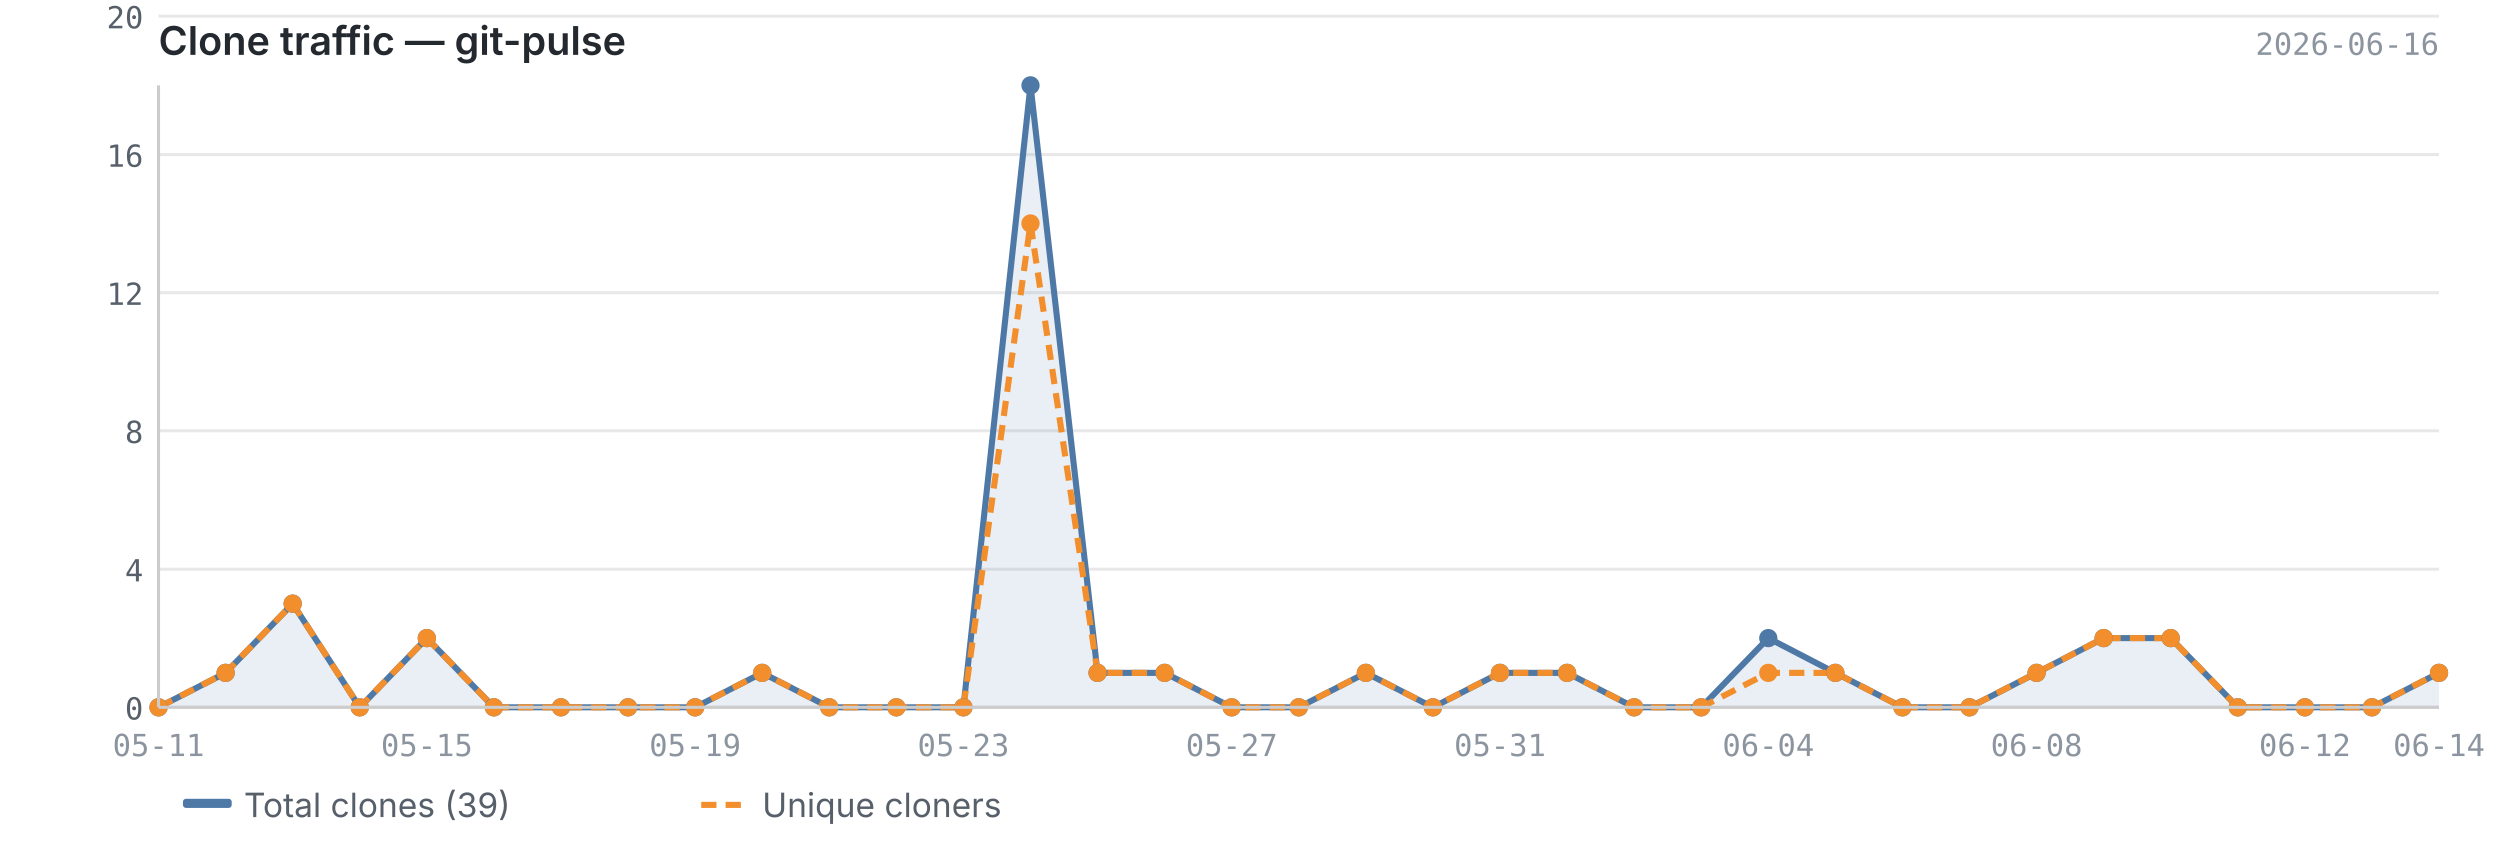
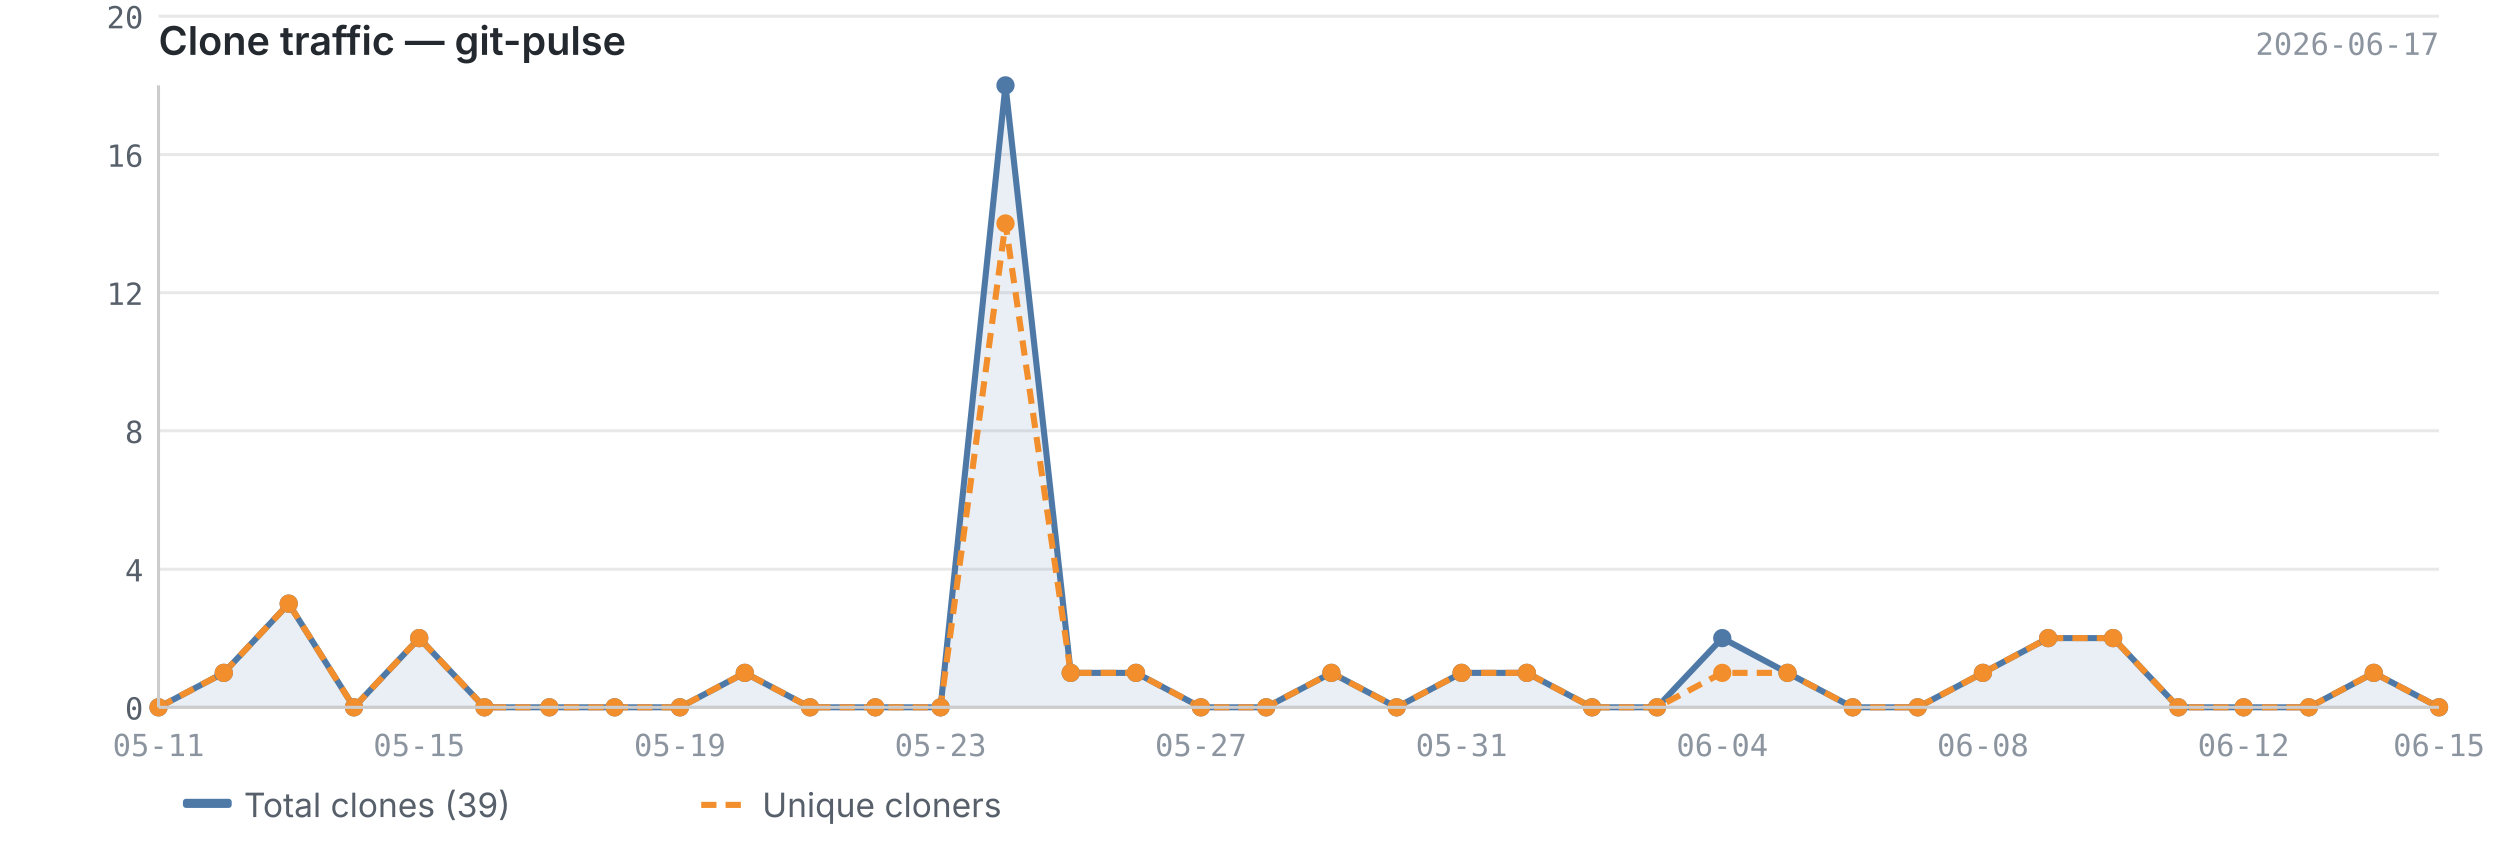
<svg xmlns="http://www.w3.org/2000/svg" viewBox="0 0 820 280" width="820" height="280">
  <text x="52" y="18" font-size="13" font-weight="600" fill="#24292f" font-family="-apple-system, BlinkMacSystemFont, 'Segoe UI', sans-serif">Clone traffic — git-pulse</text>
-   <text x="800" y="18" font-size="10" fill="#8c959f" font-family="ui-monospace, SFMono-Regular, 'SF Mono', Menlo, monospace" text-anchor="end">2026-06-16</text>
+   <text x="800" y="18" font-size="10" fill="#8c959f" font-family="ui-monospace, SFMono-Regular, 'SF Mono', Menlo, monospace" text-anchor="end">2026-06-17</text>
  <line x1="52" y1="232.0" x2="800" y2="232.0" stroke="#e8e8e8" stroke-width="1" />
  <line x1="52" y1="186.7" x2="800" y2="186.7" stroke="#e8e8e8" stroke-width="1" />
  <line x1="52" y1="141.3" x2="800" y2="141.3" stroke="#e8e8e8" stroke-width="1" />
  <line x1="52" y1="96.0" x2="800" y2="96.0" stroke="#e8e8e8" stroke-width="1" />
  <line x1="52" y1="50.7" x2="800" y2="50.7" stroke="#e8e8e8" stroke-width="1" />
  <line x1="52" y1="5.3" x2="800" y2="5.3" stroke="#e8e8e8" stroke-width="1" />
-   <path d="M52.0,232.0 L52.0,232.0 L74.0,220.7 L96.0,198.0 L118.0,232.0 L140.0,209.3 L162.0,232.0 L184.0,232.0 L206.0,232.0 L228.0,232.0 L250.0,220.7 L272.0,232.0 L294.0,232.0 L316.0,232.0 L338.0,28.0 L360.0,220.7 L382.0,220.7 L404.0,232.0 L426.0,232.0 L448.0,220.7 L470.0,232.0 L492.0,220.7 L514.0,220.7 L536.0,232.0 L558.0,232.0 L580.0,209.3 L602.0,220.7 L624.0,232.0 L646.0,232.0 L668.0,220.7 L690.0,209.3 L712.0,209.3 L734.0,232.0 L756.0,232.0 L778.0,232.0 L800.0,220.7 L800.0,232.0 L52.0,232.0Z" fill="#4e79a7" opacity="0.12" />
-   <polyline points="52.0,232.0 74.0,220.7 96.0,198.0 118.0,232.0 140.0,209.3 162.0,232.0 184.0,232.0 206.0,232.0 228.0,232.0 250.0,220.7 272.0,232.0 294.0,232.0 316.0,232.0 338.0,28.0 360.0,220.7 382.0,220.7 404.0,232.0 426.0,232.0 448.0,220.7 470.0,232.0 492.0,220.7 514.0,220.7 536.0,232.0 558.0,232.0 580.0,209.3 602.0,220.7 624.0,232.0 646.0,232.0 668.0,220.7 690.0,209.3 712.0,209.3 734.0,232.0 756.0,232.0 778.0,232.0 800.0,220.7" fill="none" stroke="#4e79a7" stroke-width="2" stroke-linejoin="round" />
-   <polyline points="52.0,232.0 74.0,220.7 96.0,198.0 118.0,232.0 140.0,209.3 162.0,232.0 184.0,232.0 206.0,232.0 228.0,232.0 250.0,220.7 272.0,232.0 294.0,232.0 316.0,232.0 338.0,73.3 360.0,220.7 382.0,220.7 404.0,232.0 426.0,232.0 448.0,220.7 470.0,232.0 492.0,220.7 514.0,220.7 536.0,232.0 558.0,232.0 580.0,220.7 602.0,220.7 624.0,232.0 646.0,232.0 668.0,220.7 690.0,209.3 712.0,209.3 734.0,232.0 756.0,232.0 778.0,232.0 800.0,220.7" fill="none" stroke="#f28e2b" stroke-width="2" stroke-linejoin="round" stroke-dasharray="5,3" />
+   <path d="M52.0,232.0 L52.0,232.0 L73.4,220.7 L94.7,198.0 L116.1,232.0 L137.5,209.3 L158.9,232.0 L180.2,232.0 L201.6,232.0 L223.0,232.0 L244.3,220.7 L265.7,232.0 L287.1,232.0 L308.5,232.0 L329.8,28.0 L351.2,220.7 L372.6,220.7 L393.9,232.0 L415.3,232.0 L436.7,220.7 L458.1,232.0 L479.4,220.7 L500.8,220.7 L522.2,232.0 L543.5,232.0 L564.9,209.3 L586.3,220.7 L607.7,232.0 L629.0,232.0 L650.4,220.7 L671.8,209.3 L693.1,209.3 L714.5,232.0 L735.9,232.0 L757.3,232.0 L778.6,220.7 L800.0,232.0 L800.0,232.0 L52.0,232.0Z" fill="#4e79a7" opacity="0.12" />
+   <polyline points="52.0,232.0 73.4,220.7 94.7,198.0 116.1,232.0 137.5,209.3 158.9,232.0 180.2,232.0 201.6,232.0 223.0,232.0 244.3,220.7 265.7,232.0 287.1,232.0 308.5,232.0 329.8,28.0 351.2,220.7 372.6,220.7 393.9,232.0 415.3,232.0 436.7,220.7 458.1,232.0 479.4,220.7 500.8,220.7 522.2,232.0 543.5,232.0 564.9,209.3 586.3,220.7 607.7,232.0 629.0,232.0 650.4,220.7 671.8,209.3 693.1,209.3 714.5,232.0 735.9,232.0 757.3,232.0 778.6,220.7 800.0,232.0" fill="none" stroke="#4e79a7" stroke-width="2" stroke-linejoin="round" />
+   <polyline points="52.0,232.0 73.4,220.7 94.7,198.0 116.1,232.0 137.5,209.3 158.9,232.0 180.2,232.0 201.6,232.0 223.0,232.0 244.3,220.7 265.7,232.0 287.1,232.0 308.5,232.0 329.8,73.3 351.2,220.7 372.6,220.7 393.9,232.0 415.3,232.0 436.7,220.7 458.1,232.0 479.4,220.7 500.8,220.7 522.2,232.0 543.5,232.0 564.9,220.7 586.3,220.7 607.7,232.0 629.0,232.0 650.4,220.7 671.8,209.3 693.1,209.3 714.5,232.0 735.9,232.0 757.3,232.0 778.6,220.7 800.0,232.0" fill="none" stroke="#f28e2b" stroke-width="2" stroke-linejoin="round" stroke-dasharray="5,3" />
  <circle cx="52.0" cy="232.0" r="3" fill="#4e79a7" />
-   <circle cx="74.0" cy="220.7" r="3" fill="#4e79a7" />
-   <circle cx="96.0" cy="198.0" r="3" fill="#4e79a7" />
-   <circle cx="118.0" cy="232.0" r="3" fill="#4e79a7" />
-   <circle cx="140.0" cy="209.3" r="3" fill="#4e79a7" />
-   <circle cx="162.0" cy="232.0" r="3" fill="#4e79a7" />
-   <circle cx="184.0" cy="232.0" r="3" fill="#4e79a7" />
-   <circle cx="206.0" cy="232.0" r="3" fill="#4e79a7" />
-   <circle cx="228.0" cy="232.0" r="3" fill="#4e79a7" />
-   <circle cx="250.0" cy="220.7" r="3" fill="#4e79a7" />
-   <circle cx="272.0" cy="232.0" r="3" fill="#4e79a7" />
-   <circle cx="294.0" cy="232.0" r="3" fill="#4e79a7" />
-   <circle cx="316.0" cy="232.0" r="3" fill="#4e79a7" />
-   <circle cx="338.0" cy="28.0" r="3" fill="#4e79a7" />
-   <circle cx="360.0" cy="220.7" r="3" fill="#4e79a7" />
-   <circle cx="382.0" cy="220.7" r="3" fill="#4e79a7" />
-   <circle cx="404.0" cy="232.0" r="3" fill="#4e79a7" />
-   <circle cx="426.0" cy="232.0" r="3" fill="#4e79a7" />
-   <circle cx="448.0" cy="220.7" r="3" fill="#4e79a7" />
-   <circle cx="470.0" cy="232.0" r="3" fill="#4e79a7" />
-   <circle cx="492.0" cy="220.7" r="3" fill="#4e79a7" />
-   <circle cx="514.0" cy="220.7" r="3" fill="#4e79a7" />
-   <circle cx="536.0" cy="232.0" r="3" fill="#4e79a7" />
-   <circle cx="558.0" cy="232.0" r="3" fill="#4e79a7" />
-   <circle cx="580.0" cy="209.3" r="3" fill="#4e79a7" />
-   <circle cx="602.0" cy="220.7" r="3" fill="#4e79a7" />
-   <circle cx="624.0" cy="232.0" r="3" fill="#4e79a7" />
-   <circle cx="646.0" cy="232.0" r="3" fill="#4e79a7" />
-   <circle cx="668.0" cy="220.7" r="3" fill="#4e79a7" />
-   <circle cx="690.0" cy="209.3" r="3" fill="#4e79a7" />
-   <circle cx="712.0" cy="209.3" r="3" fill="#4e79a7" />
-   <circle cx="734.0" cy="232.0" r="3" fill="#4e79a7" />
-   <circle cx="756.0" cy="232.0" r="3" fill="#4e79a7" />
-   <circle cx="778.0" cy="232.0" r="3" fill="#4e79a7" />
-   <circle cx="800.0" cy="220.7" r="3" fill="#4e79a7" />
+   <circle cx="73.4" cy="220.7" r="3" fill="#4e79a7" />
+   <circle cx="94.7" cy="198.0" r="3" fill="#4e79a7" />
+   <circle cx="116.1" cy="232.0" r="3" fill="#4e79a7" />
+   <circle cx="137.5" cy="209.3" r="3" fill="#4e79a7" />
+   <circle cx="158.9" cy="232.0" r="3" fill="#4e79a7" />
+   <circle cx="180.2" cy="232.0" r="3" fill="#4e79a7" />
+   <circle cx="201.6" cy="232.0" r="3" fill="#4e79a7" />
+   <circle cx="223.0" cy="232.0" r="3" fill="#4e79a7" />
+   <circle cx="244.3" cy="220.7" r="3" fill="#4e79a7" />
+   <circle cx="265.7" cy="232.0" r="3" fill="#4e79a7" />
+   <circle cx="287.1" cy="232.0" r="3" fill="#4e79a7" />
+   <circle cx="308.5" cy="232.0" r="3" fill="#4e79a7" />
+   <circle cx="329.8" cy="28.0" r="3" fill="#4e79a7" />
+   <circle cx="351.2" cy="220.7" r="3" fill="#4e79a7" />
+   <circle cx="372.6" cy="220.7" r="3" fill="#4e79a7" />
+   <circle cx="393.9" cy="232.0" r="3" fill="#4e79a7" />
+   <circle cx="415.3" cy="232.0" r="3" fill="#4e79a7" />
+   <circle cx="436.7" cy="220.7" r="3" fill="#4e79a7" />
+   <circle cx="458.1" cy="232.0" r="3" fill="#4e79a7" />
+   <circle cx="479.4" cy="220.7" r="3" fill="#4e79a7" />
+   <circle cx="500.8" cy="220.7" r="3" fill="#4e79a7" />
+   <circle cx="522.2" cy="232.0" r="3" fill="#4e79a7" />
+   <circle cx="543.5" cy="232.0" r="3" fill="#4e79a7" />
+   <circle cx="564.9" cy="209.3" r="3" fill="#4e79a7" />
+   <circle cx="586.3" cy="220.7" r="3" fill="#4e79a7" />
+   <circle cx="607.7" cy="232.0" r="3" fill="#4e79a7" />
+   <circle cx="629.0" cy="232.0" r="3" fill="#4e79a7" />
+   <circle cx="650.4" cy="220.7" r="3" fill="#4e79a7" />
+   <circle cx="671.8" cy="209.3" r="3" fill="#4e79a7" />
+   <circle cx="693.1" cy="209.3" r="3" fill="#4e79a7" />
+   <circle cx="714.5" cy="232.0" r="3" fill="#4e79a7" />
+   <circle cx="735.9" cy="232.0" r="3" fill="#4e79a7" />
+   <circle cx="757.3" cy="232.0" r="3" fill="#4e79a7" />
+   <circle cx="778.6" cy="220.7" r="3" fill="#4e79a7" />
+   <circle cx="800.0" cy="232.0" r="3" fill="#4e79a7" />
  <circle cx="52.0" cy="232.0" r="3" fill="#f28e2b" />
-   <circle cx="74.0" cy="220.7" r="3" fill="#f28e2b" />
-   <circle cx="96.0" cy="198.0" r="3" fill="#f28e2b" />
-   <circle cx="118.0" cy="232.0" r="3" fill="#f28e2b" />
-   <circle cx="140.0" cy="209.3" r="3" fill="#f28e2b" />
-   <circle cx="162.0" cy="232.0" r="3" fill="#f28e2b" />
-   <circle cx="184.0" cy="232.0" r="3" fill="#f28e2b" />
-   <circle cx="206.0" cy="232.0" r="3" fill="#f28e2b" />
-   <circle cx="228.0" cy="232.0" r="3" fill="#f28e2b" />
-   <circle cx="250.0" cy="220.7" r="3" fill="#f28e2b" />
-   <circle cx="272.0" cy="232.0" r="3" fill="#f28e2b" />
-   <circle cx="294.0" cy="232.0" r="3" fill="#f28e2b" />
-   <circle cx="316.0" cy="232.0" r="3" fill="#f28e2b" />
-   <circle cx="338.0" cy="73.3" r="3" fill="#f28e2b" />
-   <circle cx="360.0" cy="220.7" r="3" fill="#f28e2b" />
-   <circle cx="382.0" cy="220.7" r="3" fill="#f28e2b" />
-   <circle cx="404.0" cy="232.0" r="3" fill="#f28e2b" />
-   <circle cx="426.0" cy="232.0" r="3" fill="#f28e2b" />
-   <circle cx="448.0" cy="220.7" r="3" fill="#f28e2b" />
-   <circle cx="470.0" cy="232.0" r="3" fill="#f28e2b" />
-   <circle cx="492.0" cy="220.7" r="3" fill="#f28e2b" />
-   <circle cx="514.0" cy="220.7" r="3" fill="#f28e2b" />
-   <circle cx="536.0" cy="232.0" r="3" fill="#f28e2b" />
-   <circle cx="558.0" cy="232.0" r="3" fill="#f28e2b" />
-   <circle cx="580.0" cy="220.7" r="3" fill="#f28e2b" />
-   <circle cx="602.0" cy="220.7" r="3" fill="#f28e2b" />
-   <circle cx="624.0" cy="232.0" r="3" fill="#f28e2b" />
-   <circle cx="646.0" cy="232.0" r="3" fill="#f28e2b" />
-   <circle cx="668.0" cy="220.7" r="3" fill="#f28e2b" />
-   <circle cx="690.0" cy="209.3" r="3" fill="#f28e2b" />
-   <circle cx="712.0" cy="209.3" r="3" fill="#f28e2b" />
-   <circle cx="734.0" cy="232.0" r="3" fill="#f28e2b" />
-   <circle cx="756.0" cy="232.0" r="3" fill="#f28e2b" />
-   <circle cx="778.0" cy="232.0" r="3" fill="#f28e2b" />
-   <circle cx="800.0" cy="220.7" r="3" fill="#f28e2b" />
+   <circle cx="73.4" cy="220.7" r="3" fill="#f28e2b" />
+   <circle cx="94.7" cy="198.0" r="3" fill="#f28e2b" />
+   <circle cx="116.1" cy="232.0" r="3" fill="#f28e2b" />
+   <circle cx="137.5" cy="209.3" r="3" fill="#f28e2b" />
+   <circle cx="158.9" cy="232.0" r="3" fill="#f28e2b" />
+   <circle cx="180.2" cy="232.0" r="3" fill="#f28e2b" />
+   <circle cx="201.6" cy="232.0" r="3" fill="#f28e2b" />
+   <circle cx="223.0" cy="232.0" r="3" fill="#f28e2b" />
+   <circle cx="244.3" cy="220.7" r="3" fill="#f28e2b" />
+   <circle cx="265.7" cy="232.0" r="3" fill="#f28e2b" />
+   <circle cx="287.1" cy="232.0" r="3" fill="#f28e2b" />
+   <circle cx="308.5" cy="232.0" r="3" fill="#f28e2b" />
+   <circle cx="329.8" cy="73.3" r="3" fill="#f28e2b" />
+   <circle cx="351.2" cy="220.7" r="3" fill="#f28e2b" />
+   <circle cx="372.6" cy="220.7" r="3" fill="#f28e2b" />
+   <circle cx="393.9" cy="232.0" r="3" fill="#f28e2b" />
+   <circle cx="415.3" cy="232.0" r="3" fill="#f28e2b" />
+   <circle cx="436.7" cy="220.7" r="3" fill="#f28e2b" />
+   <circle cx="458.1" cy="232.0" r="3" fill="#f28e2b" />
+   <circle cx="479.4" cy="220.7" r="3" fill="#f28e2b" />
+   <circle cx="500.8" cy="220.7" r="3" fill="#f28e2b" />
+   <circle cx="522.2" cy="232.0" r="3" fill="#f28e2b" />
+   <circle cx="543.5" cy="232.0" r="3" fill="#f28e2b" />
+   <circle cx="564.9" cy="220.7" r="3" fill="#f28e2b" />
+   <circle cx="586.3" cy="220.7" r="3" fill="#f28e2b" />
+   <circle cx="607.7" cy="232.0" r="3" fill="#f28e2b" />
+   <circle cx="629.0" cy="232.0" r="3" fill="#f28e2b" />
+   <circle cx="650.4" cy="220.7" r="3" fill="#f28e2b" />
+   <circle cx="671.8" cy="209.3" r="3" fill="#f28e2b" />
+   <circle cx="693.1" cy="209.3" r="3" fill="#f28e2b" />
+   <circle cx="714.5" cy="232.0" r="3" fill="#f28e2b" />
+   <circle cx="735.9" cy="232.0" r="3" fill="#f28e2b" />
+   <circle cx="757.3" cy="232.0" r="3" fill="#f28e2b" />
+   <circle cx="778.6" cy="220.7" r="3" fill="#f28e2b" />
+   <circle cx="800.0" cy="232.0" r="3" fill="#f28e2b" />
  <line x1="52" y1="28" x2="52" y2="232" stroke="#cccccc" stroke-width="1" />
  <line x1="52" y1="232" x2="800" y2="232" stroke="#cccccc" stroke-width="1" />
  <text x="47" y="236.0" text-anchor="end" font-size="10" fill="#57606a" font-family="ui-monospace, SFMono-Regular, 'SF Mono', Menlo, monospace">0</text>
  <text x="47" y="190.7" text-anchor="end" font-size="10" fill="#57606a" font-family="ui-monospace, SFMono-Regular, 'SF Mono', Menlo, monospace">4</text>
  <text x="47" y="145.3" text-anchor="end" font-size="10" fill="#57606a" font-family="ui-monospace, SFMono-Regular, 'SF Mono', Menlo, monospace">8</text>
  <text x="47" y="100.0" text-anchor="end" font-size="10" fill="#57606a" font-family="ui-monospace, SFMono-Regular, 'SF Mono', Menlo, monospace">12</text>
  <text x="47" y="54.7" text-anchor="end" font-size="10" fill="#57606a" font-family="ui-monospace, SFMono-Regular, 'SF Mono', Menlo, monospace">16</text>
  <text x="47" y="9.3" text-anchor="end" font-size="10" fill="#57606a" font-family="ui-monospace, SFMono-Regular, 'SF Mono', Menlo, monospace">20</text>
  <text x="52.0" y="248" text-anchor="middle" font-size="10" fill="#8c959f" font-family="ui-monospace, SFMono-Regular, 'SF Mono', Menlo, monospace">05-11</text>
-   <text x="756.0" y="248" text-anchor="middle" font-size="10" fill="#8c959f" font-family="ui-monospace, SFMono-Regular, 'SF Mono', Menlo, monospace">06-12</text>
-   <text x="800.0" y="248" text-anchor="middle" font-size="10" fill="#8c959f" font-family="ui-monospace, SFMono-Regular, 'SF Mono', Menlo, monospace">06-14</text>
-   <text x="140.0" y="248" text-anchor="middle" font-size="10" fill="#8c959f" font-family="ui-monospace, SFMono-Regular, 'SF Mono', Menlo, monospace">05-15</text>
-   <text x="228.0" y="248" text-anchor="middle" font-size="10" fill="#8c959f" font-family="ui-monospace, SFMono-Regular, 'SF Mono', Menlo, monospace">05-19</text>
-   <text x="316.0" y="248" text-anchor="middle" font-size="10" fill="#8c959f" font-family="ui-monospace, SFMono-Regular, 'SF Mono', Menlo, monospace">05-23</text>
-   <text x="404.0" y="248" text-anchor="middle" font-size="10" fill="#8c959f" font-family="ui-monospace, SFMono-Regular, 'SF Mono', Menlo, monospace">05-27</text>
-   <text x="492.0" y="248" text-anchor="middle" font-size="10" fill="#8c959f" font-family="ui-monospace, SFMono-Regular, 'SF Mono', Menlo, monospace">05-31</text>
-   <text x="580.0" y="248" text-anchor="middle" font-size="10" fill="#8c959f" font-family="ui-monospace, SFMono-Regular, 'SF Mono', Menlo, monospace">06-04</text>
-   <text x="668.0" y="248" text-anchor="middle" font-size="10" fill="#8c959f" font-family="ui-monospace, SFMono-Regular, 'SF Mono', Menlo, monospace">06-08</text>
+   <text x="735.9" y="248" text-anchor="middle" font-size="10" fill="#8c959f" font-family="ui-monospace, SFMono-Regular, 'SF Mono', Menlo, monospace">06-12</text>
+   <text x="800.0" y="248" text-anchor="middle" font-size="10" fill="#8c959f" font-family="ui-monospace, SFMono-Regular, 'SF Mono', Menlo, monospace">06-15</text>
+   <text x="137.5" y="248" text-anchor="middle" font-size="10" fill="#8c959f" font-family="ui-monospace, SFMono-Regular, 'SF Mono', Menlo, monospace">05-15</text>
+   <text x="223.0" y="248" text-anchor="middle" font-size="10" fill="#8c959f" font-family="ui-monospace, SFMono-Regular, 'SF Mono', Menlo, monospace">05-19</text>
+   <text x="308.5" y="248" text-anchor="middle" font-size="10" fill="#8c959f" font-family="ui-monospace, SFMono-Regular, 'SF Mono', Menlo, monospace">05-23</text>
+   <text x="393.9" y="248" text-anchor="middle" font-size="10" fill="#8c959f" font-family="ui-monospace, SFMono-Regular, 'SF Mono', Menlo, monospace">05-27</text>
+   <text x="479.4" y="248" text-anchor="middle" font-size="10" fill="#8c959f" font-family="ui-monospace, SFMono-Regular, 'SF Mono', Menlo, monospace">05-31</text>
+   <text x="564.9" y="248" text-anchor="middle" font-size="10" fill="#8c959f" font-family="ui-monospace, SFMono-Regular, 'SF Mono', Menlo, monospace">06-04</text>
+   <text x="650.4" y="248" text-anchor="middle" font-size="10" fill="#8c959f" font-family="ui-monospace, SFMono-Regular, 'SF Mono', Menlo, monospace">06-08</text>
  <rect x="60" y="262" width="16" height="3" fill="#4e79a7" rx="1" />
  <text x="80" y="268" font-size="11" fill="#57606a" font-family="-apple-system, BlinkMacSystemFont, 'Segoe UI', sans-serif">Total clones (39)</text>
  <line x1="230" y1="264" x2="246" y2="264" stroke="#f28e2b" stroke-width="2" stroke-dasharray="5,3" />
  <text x="250" y="268" font-size="11" fill="#57606a" font-family="-apple-system, BlinkMacSystemFont, 'Segoe UI', sans-serif">Unique cloners</text>
</svg>
